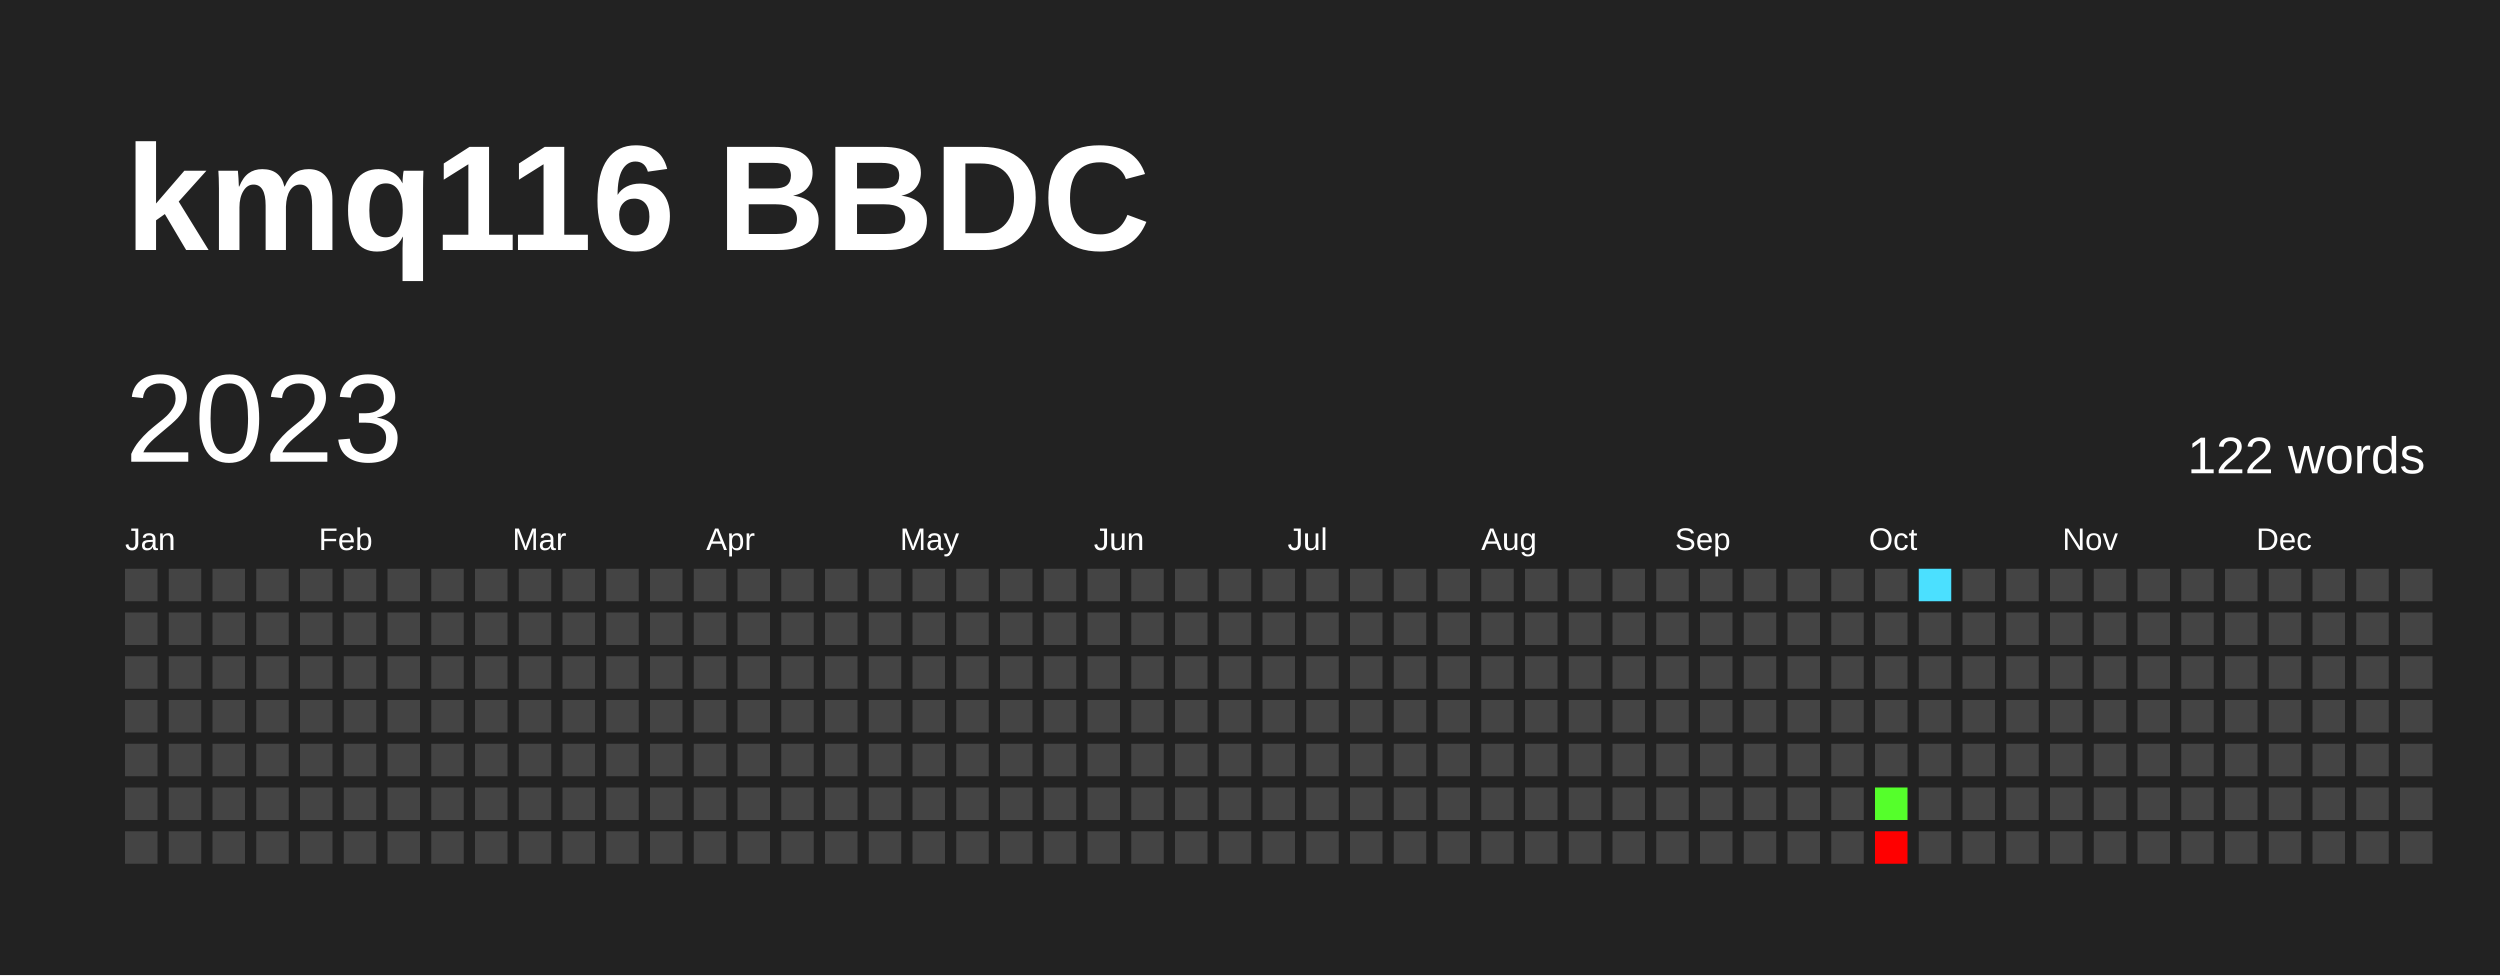
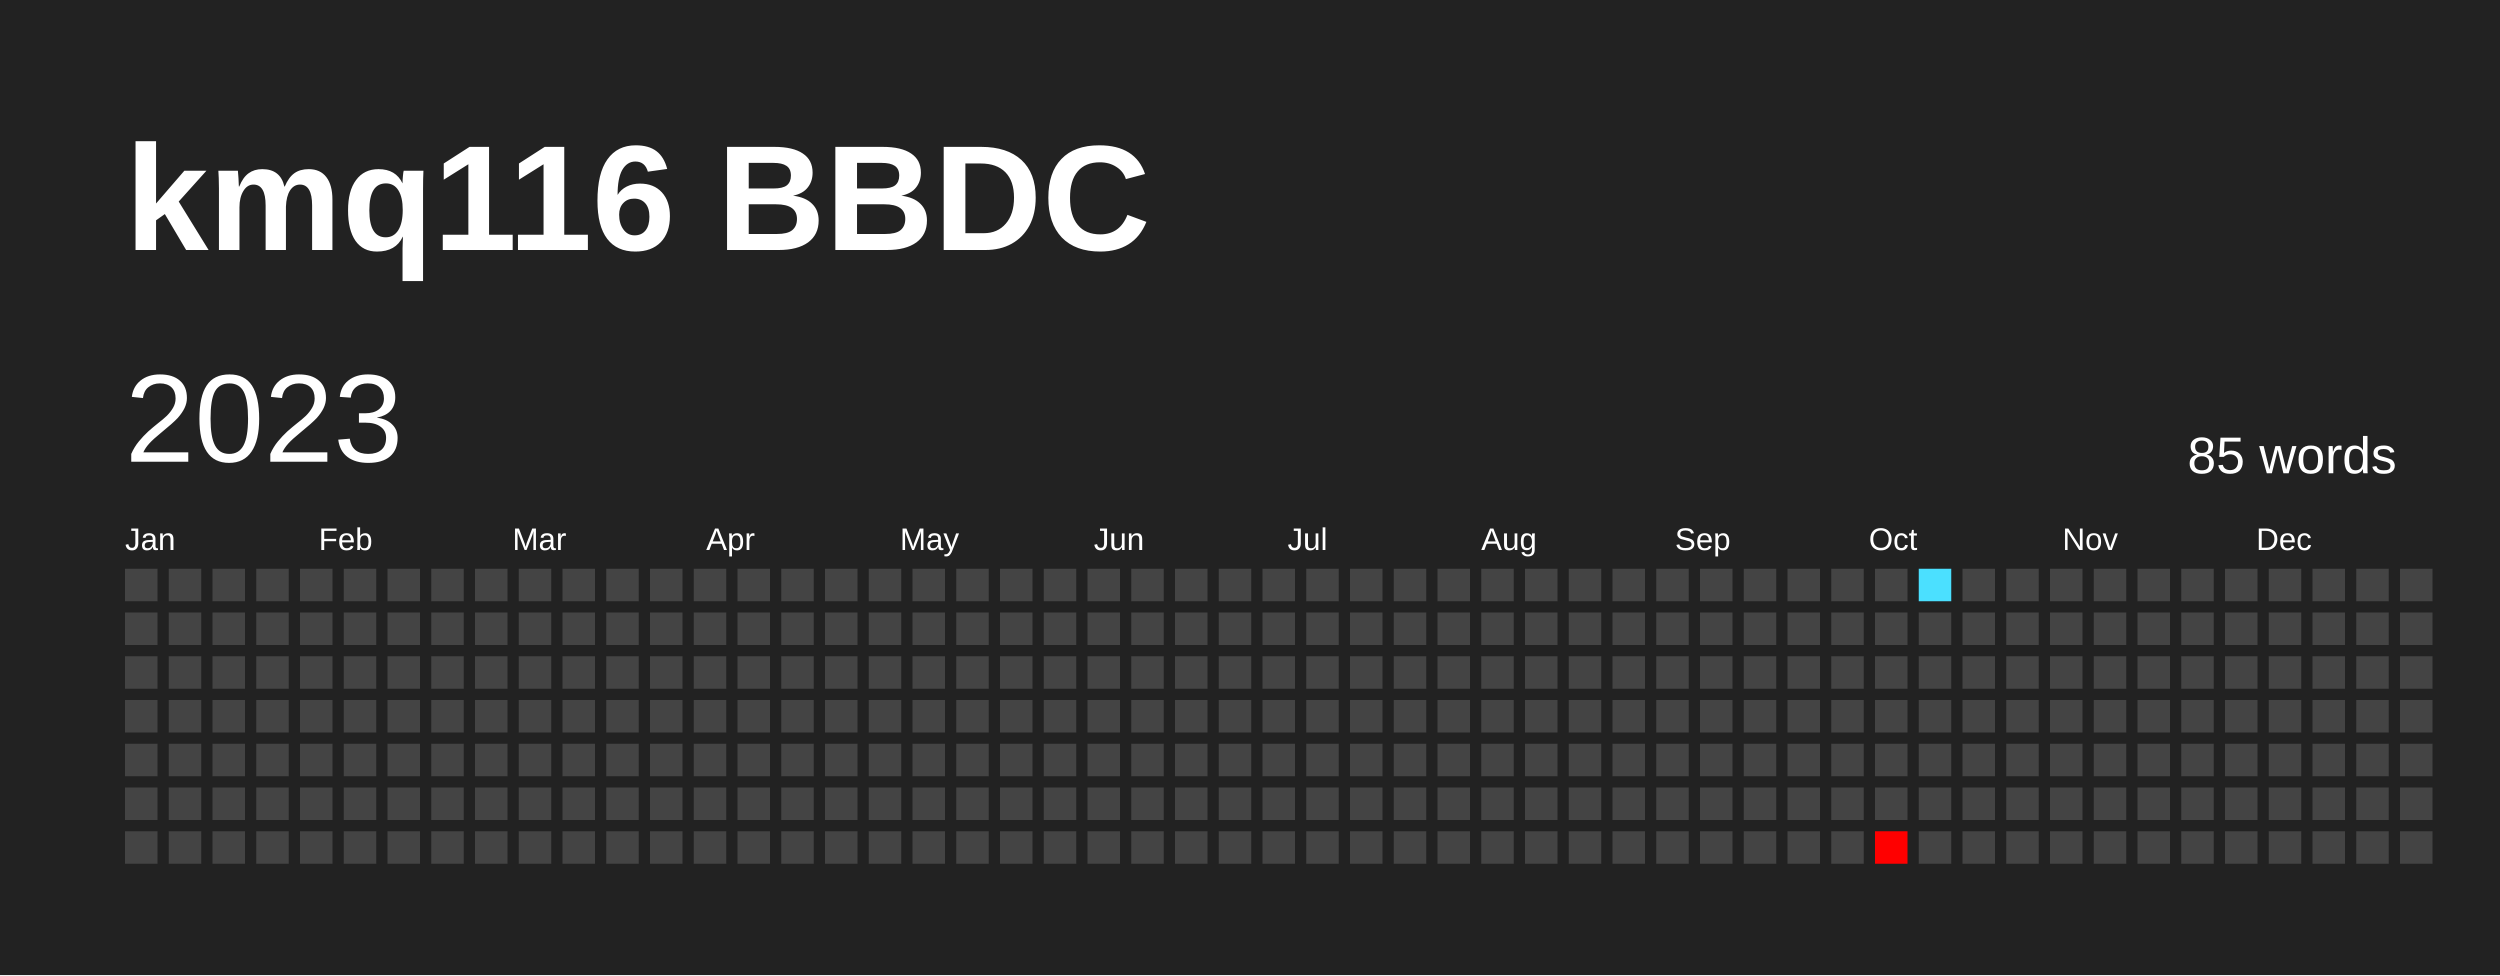
<svg xmlns="http://www.w3.org/2000/svg" baseProfile="full" height="78mm" version="1.1" viewBox="0,0,200,78" width="200mm">
  <defs />
  <rect fill="#222222" height="78" width="200" x="0" y="0" />
  <text fill="#FFFFFF" style="font-size:12px; font-family:Arial; font-weight:bold;" x="10" y="20">kmq116 BBDC</text>
  <text dominant-baseline="hanging" fill="#FFFFFF" style="font-size:10.0px; font-family:Arial;" x="10" y="30">2023</text>
-   <text dominant-baseline="hanging" fill="#FFFFFF" style="font-size:4.125px; font-family:Arial;" x="175" y="35">122 words</text>
+   <text dominant-baseline="hanging" fill="#FFFFFF" style="font-size:4.125px; font-family:Arial;" x="175" y="35">85 words</text>
  <text fill="#FFFFFF" style="font-size:2.5px; font-family:Arial" x="10.0" y="44">Jan</text>
  <text fill="#FFFFFF" style="font-size:2.5px; font-family:Arial" x="25.5" y="44">Feb</text>
  <text fill="#FFFFFF" style="font-size:2.5px; font-family:Arial" x="41.0" y="44">Mar</text>
  <text fill="#FFFFFF" style="font-size:2.5px; font-family:Arial" x="56.5" y="44">Apr</text>
  <text fill="#FFFFFF" style="font-size:2.5px; font-family:Arial" x="72.0" y="44">May</text>
  <text fill="#FFFFFF" style="font-size:2.5px; font-family:Arial" x="87.5" y="44">Jun</text>
  <text fill="#FFFFFF" style="font-size:2.5px; font-family:Arial" x="103.0" y="44">Jul</text>
  <text fill="#FFFFFF" style="font-size:2.5px; font-family:Arial" x="118.5" y="44">Aug</text>
  <text fill="#FFFFFF" style="font-size:2.5px; font-family:Arial" x="134.0" y="44">Sep</text>
  <text fill="#FFFFFF" style="font-size:2.5px; font-family:Arial" x="149.5" y="44">Oct</text>
  <text fill="#FFFFFF" style="font-size:2.5px; font-family:Arial" x="165.0" y="44">Nov</text>
  <text fill="#FFFFFF" style="font-size:2.5px; font-family:Arial" x="180.5" y="44">Dec</text>
  <rect fill="#444444" height="2.6" width="2.6" x="10.0" y="45.5" />
  <rect fill="#444444" height="2.6" width="2.6" x="10.0" y="49.0" />
  <rect fill="#444444" height="2.6" width="2.6" x="10.0" y="52.5" />
  <rect fill="#444444" height="2.6" width="2.6" x="10.0" y="56.0" />
  <rect fill="#444444" height="2.6" width="2.6" x="10.0" y="59.5" />
  <rect fill="#444444" height="2.6" width="2.6" x="10.0" y="63.0" />
  <rect fill="#444444" height="2.6" width="2.6" x="10.0" y="66.5" />
  <rect fill="#444444" height="2.6" width="2.6" x="13.5" y="45.5" />
  <rect fill="#444444" height="2.6" width="2.6" x="13.5" y="49.0" />
  <rect fill="#444444" height="2.6" width="2.6" x="13.5" y="52.5" />
  <rect fill="#444444" height="2.6" width="2.6" x="13.5" y="56.0" />
  <rect fill="#444444" height="2.6" width="2.6" x="13.5" y="59.5" />
  <rect fill="#444444" height="2.6" width="2.6" x="13.5" y="63.0" />
  <rect fill="#444444" height="2.6" width="2.6" x="13.5" y="66.5" />
  <rect fill="#444444" height="2.6" width="2.6" x="17.0" y="45.5" />
  <rect fill="#444444" height="2.6" width="2.6" x="17.0" y="49.0" />
  <rect fill="#444444" height="2.6" width="2.6" x="17.0" y="52.5" />
  <rect fill="#444444" height="2.6" width="2.6" x="17.0" y="56.0" />
  <rect fill="#444444" height="2.6" width="2.6" x="17.0" y="59.5" />
  <rect fill="#444444" height="2.6" width="2.6" x="17.0" y="63.0" />
  <rect fill="#444444" height="2.6" width="2.6" x="17.0" y="66.5" />
  <rect fill="#444444" height="2.6" width="2.6" x="20.5" y="45.5" />
  <rect fill="#444444" height="2.6" width="2.6" x="20.5" y="49.0" />
  <rect fill="#444444" height="2.6" width="2.6" x="20.5" y="52.5" />
  <rect fill="#444444" height="2.6" width="2.6" x="20.5" y="56.0" />
  <rect fill="#444444" height="2.6" width="2.6" x="20.5" y="59.5" />
  <rect fill="#444444" height="2.6" width="2.6" x="20.5" y="63.0" />
  <rect fill="#444444" height="2.6" width="2.6" x="20.5" y="66.5" />
  <rect fill="#444444" height="2.6" width="2.6" x="24.0" y="45.5" />
  <rect fill="#444444" height="2.6" width="2.6" x="24.0" y="49.0" />
  <rect fill="#444444" height="2.6" width="2.6" x="24.0" y="52.5" />
  <rect fill="#444444" height="2.6" width="2.6" x="24.0" y="56.0" />
  <rect fill="#444444" height="2.6" width="2.6" x="24.0" y="59.5" />
  <rect fill="#444444" height="2.6" width="2.6" x="24.0" y="63.0" />
  <rect fill="#444444" height="2.6" width="2.6" x="24.0" y="66.5" />
  <rect fill="#444444" height="2.6" width="2.6" x="27.5" y="45.5" />
  <rect fill="#444444" height="2.6" width="2.6" x="27.5" y="49.0" />
  <rect fill="#444444" height="2.6" width="2.6" x="27.5" y="52.5" />
  <rect fill="#444444" height="2.6" width="2.6" x="27.5" y="56.0" />
  <rect fill="#444444" height="2.6" width="2.6" x="27.5" y="59.5" />
  <rect fill="#444444" height="2.6" width="2.6" x="27.5" y="63.0" />
  <rect fill="#444444" height="2.6" width="2.6" x="27.5" y="66.5" />
  <rect fill="#444444" height="2.6" width="2.6" x="31.0" y="45.5" />
  <rect fill="#444444" height="2.6" width="2.6" x="31.0" y="49.0" />
  <rect fill="#444444" height="2.6" width="2.6" x="31.0" y="52.5" />
  <rect fill="#444444" height="2.6" width="2.6" x="31.0" y="56.0" />
  <rect fill="#444444" height="2.6" width="2.6" x="31.0" y="59.5" />
  <rect fill="#444444" height="2.6" width="2.6" x="31.0" y="63.0" />
  <rect fill="#444444" height="2.6" width="2.6" x="31.0" y="66.5" />
  <rect fill="#444444" height="2.6" width="2.6" x="34.5" y="45.5" />
  <rect fill="#444444" height="2.6" width="2.6" x="34.5" y="49.0" />
  <rect fill="#444444" height="2.6" width="2.6" x="34.5" y="52.5" />
  <rect fill="#444444" height="2.6" width="2.6" x="34.5" y="56.0" />
  <rect fill="#444444" height="2.6" width="2.6" x="34.5" y="59.5" />
  <rect fill="#444444" height="2.6" width="2.6" x="34.5" y="63.0" />
  <rect fill="#444444" height="2.6" width="2.6" x="34.5" y="66.5" />
  <rect fill="#444444" height="2.6" width="2.6" x="38.0" y="45.5" />
  <rect fill="#444444" height="2.6" width="2.6" x="38.0" y="49.0" />
  <rect fill="#444444" height="2.6" width="2.6" x="38.0" y="52.5" />
  <rect fill="#444444" height="2.6" width="2.6" x="38.0" y="56.0" />
  <rect fill="#444444" height="2.6" width="2.6" x="38.0" y="59.5" />
  <rect fill="#444444" height="2.6" width="2.6" x="38.0" y="63.0" />
  <rect fill="#444444" height="2.6" width="2.6" x="38.0" y="66.5" />
  <rect fill="#444444" height="2.6" width="2.6" x="41.5" y="45.5" />
  <rect fill="#444444" height="2.6" width="2.6" x="41.5" y="49.0" />
  <rect fill="#444444" height="2.6" width="2.6" x="41.5" y="52.5" />
  <rect fill="#444444" height="2.6" width="2.6" x="41.5" y="56.0" />
  <rect fill="#444444" height="2.6" width="2.6" x="41.5" y="59.5" />
  <rect fill="#444444" height="2.6" width="2.6" x="41.5" y="63.0" />
  <rect fill="#444444" height="2.6" width="2.6" x="41.5" y="66.5" />
  <rect fill="#444444" height="2.6" width="2.6" x="45.0" y="45.5" />
  <rect fill="#444444" height="2.6" width="2.6" x="45.0" y="49.0" />
  <rect fill="#444444" height="2.6" width="2.6" x="45.0" y="52.5" />
  <rect fill="#444444" height="2.6" width="2.6" x="45.0" y="56.0" />
  <rect fill="#444444" height="2.6" width="2.6" x="45.0" y="59.5" />
  <rect fill="#444444" height="2.6" width="2.6" x="45.0" y="63.0" />
  <rect fill="#444444" height="2.6" width="2.6" x="45.0" y="66.5" />
  <rect fill="#444444" height="2.6" width="2.6" x="48.5" y="45.5" />
  <rect fill="#444444" height="2.6" width="2.6" x="48.5" y="49.0" />
  <rect fill="#444444" height="2.6" width="2.6" x="48.5" y="52.5" />
  <rect fill="#444444" height="2.6" width="2.6" x="48.5" y="56.0" />
  <rect fill="#444444" height="2.6" width="2.6" x="48.5" y="59.5" />
  <rect fill="#444444" height="2.6" width="2.6" x="48.5" y="63.0" />
  <rect fill="#444444" height="2.6" width="2.6" x="48.5" y="66.5" />
  <rect fill="#444444" height="2.6" width="2.6" x="52.0" y="45.5" />
  <rect fill="#444444" height="2.6" width="2.6" x="52.0" y="49.0" />
  <rect fill="#444444" height="2.6" width="2.6" x="52.0" y="52.5" />
  <rect fill="#444444" height="2.6" width="2.6" x="52.0" y="56.0" />
  <rect fill="#444444" height="2.6" width="2.6" x="52.0" y="59.5" />
  <rect fill="#444444" height="2.6" width="2.6" x="52.0" y="63.0" />
  <rect fill="#444444" height="2.6" width="2.6" x="52.0" y="66.5" />
  <rect fill="#444444" height="2.6" width="2.6" x="55.5" y="45.5" />
  <rect fill="#444444" height="2.6" width="2.6" x="55.5" y="49.0" />
  <rect fill="#444444" height="2.6" width="2.6" x="55.5" y="52.5" />
  <rect fill="#444444" height="2.6" width="2.6" x="55.5" y="56.0" />
  <rect fill="#444444" height="2.6" width="2.6" x="55.5" y="59.5" />
  <rect fill="#444444" height="2.6" width="2.6" x="55.5" y="63.0" />
  <rect fill="#444444" height="2.6" width="2.6" x="55.5" y="66.5" />
  <rect fill="#444444" height="2.6" width="2.6" x="59.0" y="45.5" />
  <rect fill="#444444" height="2.6" width="2.6" x="59.0" y="49.0" />
  <rect fill="#444444" height="2.6" width="2.6" x="59.0" y="52.5" />
  <rect fill="#444444" height="2.6" width="2.6" x="59.0" y="56.0" />
  <rect fill="#444444" height="2.6" width="2.6" x="59.0" y="59.5" />
  <rect fill="#444444" height="2.6" width="2.6" x="59.0" y="63.0" />
  <rect fill="#444444" height="2.6" width="2.6" x="59.0" y="66.5" />
  <rect fill="#444444" height="2.6" width="2.6" x="62.5" y="45.5" />
  <rect fill="#444444" height="2.6" width="2.6" x="62.5" y="49.0" />
  <rect fill="#444444" height="2.6" width="2.6" x="62.5" y="52.5" />
  <rect fill="#444444" height="2.6" width="2.6" x="62.5" y="56.0" />
  <rect fill="#444444" height="2.6" width="2.6" x="62.5" y="59.5" />
  <rect fill="#444444" height="2.6" width="2.6" x="62.5" y="63.0" />
  <rect fill="#444444" height="2.6" width="2.6" x="62.5" y="66.5" />
  <rect fill="#444444" height="2.6" width="2.6" x="66.0" y="45.5" />
  <rect fill="#444444" height="2.6" width="2.6" x="66.0" y="49.0" />
  <rect fill="#444444" height="2.6" width="2.6" x="66.0" y="52.5" />
  <rect fill="#444444" height="2.6" width="2.6" x="66.0" y="56.0" />
  <rect fill="#444444" height="2.6" width="2.6" x="66.0" y="59.5" />
  <rect fill="#444444" height="2.6" width="2.6" x="66.0" y="63.0" />
  <rect fill="#444444" height="2.6" width="2.6" x="66.0" y="66.5" />
  <rect fill="#444444" height="2.6" width="2.6" x="69.5" y="45.5" />
  <rect fill="#444444" height="2.6" width="2.6" x="69.5" y="49.0" />
  <rect fill="#444444" height="2.6" width="2.6" x="69.5" y="52.5" />
  <rect fill="#444444" height="2.6" width="2.6" x="69.5" y="56.0" />
  <rect fill="#444444" height="2.6" width="2.6" x="69.5" y="59.5" />
  <rect fill="#444444" height="2.6" width="2.6" x="69.5" y="63.0" />
  <rect fill="#444444" height="2.6" width="2.6" x="69.5" y="66.5" />
  <rect fill="#444444" height="2.6" width="2.6" x="73.0" y="45.5" />
  <rect fill="#444444" height="2.6" width="2.6" x="73.0" y="49.0" />
  <rect fill="#444444" height="2.6" width="2.6" x="73.0" y="52.5" />
  <rect fill="#444444" height="2.6" width="2.6" x="73.0" y="56.0" />
  <rect fill="#444444" height="2.6" width="2.6" x="73.0" y="59.5" />
  <rect fill="#444444" height="2.6" width="2.6" x="73.0" y="63.0" />
  <rect fill="#444444" height="2.6" width="2.6" x="73.0" y="66.5" />
  <rect fill="#444444" height="2.6" width="2.6" x="76.5" y="45.5" />
  <rect fill="#444444" height="2.6" width="2.6" x="76.5" y="49.0" />
  <rect fill="#444444" height="2.6" width="2.6" x="76.5" y="52.5" />
  <rect fill="#444444" height="2.6" width="2.6" x="76.5" y="56.0" />
  <rect fill="#444444" height="2.6" width="2.6" x="76.5" y="59.5" />
  <rect fill="#444444" height="2.6" width="2.6" x="76.5" y="63.0" />
  <rect fill="#444444" height="2.6" width="2.6" x="76.5" y="66.5" />
  <rect fill="#444444" height="2.6" width="2.6" x="80.0" y="45.5" />
  <rect fill="#444444" height="2.6" width="2.6" x="80.0" y="49.0" />
  <rect fill="#444444" height="2.6" width="2.6" x="80.0" y="52.5" />
  <rect fill="#444444" height="2.6" width="2.6" x="80.0" y="56.0" />
  <rect fill="#444444" height="2.6" width="2.6" x="80.0" y="59.5" />
  <rect fill="#444444" height="2.6" width="2.6" x="80.0" y="63.0" />
  <rect fill="#444444" height="2.6" width="2.6" x="80.0" y="66.5" />
  <rect fill="#444444" height="2.6" width="2.6" x="83.5" y="45.5" />
  <rect fill="#444444" height="2.6" width="2.6" x="83.5" y="49.0" />
  <rect fill="#444444" height="2.6" width="2.6" x="83.5" y="52.5" />
  <rect fill="#444444" height="2.6" width="2.6" x="83.5" y="56.0" />
  <rect fill="#444444" height="2.6" width="2.6" x="83.5" y="59.5" />
  <rect fill="#444444" height="2.6" width="2.6" x="83.5" y="63.0" />
  <rect fill="#444444" height="2.6" width="2.6" x="83.5" y="66.5" />
  <rect fill="#444444" height="2.6" width="2.6" x="87.0" y="45.5" />
  <rect fill="#444444" height="2.6" width="2.6" x="87.0" y="49.0" />
  <rect fill="#444444" height="2.6" width="2.6" x="87.0" y="52.5" />
  <rect fill="#444444" height="2.6" width="2.6" x="87.0" y="56.0" />
  <rect fill="#444444" height="2.6" width="2.6" x="87.0" y="59.5" />
  <rect fill="#444444" height="2.6" width="2.6" x="87.0" y="63.0" />
  <rect fill="#444444" height="2.6" width="2.6" x="87.0" y="66.5" />
  <rect fill="#444444" height="2.6" width="2.6" x="90.5" y="45.5" />
  <rect fill="#444444" height="2.6" width="2.6" x="90.5" y="49.0" />
  <rect fill="#444444" height="2.6" width="2.6" x="90.5" y="52.5" />
  <rect fill="#444444" height="2.6" width="2.6" x="90.5" y="56.0" />
  <rect fill="#444444" height="2.6" width="2.6" x="90.5" y="59.5" />
  <rect fill="#444444" height="2.6" width="2.6" x="90.5" y="63.0" />
  <rect fill="#444444" height="2.6" width="2.6" x="90.5" y="66.5" />
  <rect fill="#444444" height="2.6" width="2.6" x="94.0" y="45.5" />
  <rect fill="#444444" height="2.6" width="2.6" x="94.0" y="49.0" />
  <rect fill="#444444" height="2.6" width="2.6" x="94.0" y="52.5" />
  <rect fill="#444444" height="2.6" width="2.6" x="94.0" y="56.0" />
  <rect fill="#444444" height="2.6" width="2.6" x="94.0" y="59.5" />
  <rect fill="#444444" height="2.6" width="2.6" x="94.0" y="63.0" />
  <rect fill="#444444" height="2.6" width="2.6" x="94.0" y="66.5" />
  <rect fill="#444444" height="2.6" width="2.6" x="97.5" y="45.5" />
  <rect fill="#444444" height="2.6" width="2.6" x="97.5" y="49.0" />
  <rect fill="#444444" height="2.6" width="2.6" x="97.5" y="52.5" />
  <rect fill="#444444" height="2.6" width="2.6" x="97.5" y="56.0" />
  <rect fill="#444444" height="2.6" width="2.6" x="97.5" y="59.5" />
  <rect fill="#444444" height="2.6" width="2.6" x="97.5" y="63.0" />
  <rect fill="#444444" height="2.6" width="2.6" x="97.5" y="66.5" />
  <rect fill="#444444" height="2.6" width="2.6" x="101.0" y="45.5" />
  <rect fill="#444444" height="2.6" width="2.6" x="101.0" y="49.0" />
  <rect fill="#444444" height="2.6" width="2.6" x="101.0" y="52.5" />
  <rect fill="#444444" height="2.6" width="2.6" x="101.0" y="56.0" />
  <rect fill="#444444" height="2.6" width="2.6" x="101.0" y="59.5" />
  <rect fill="#444444" height="2.6" width="2.6" x="101.0" y="63.0" />
  <rect fill="#444444" height="2.6" width="2.6" x="101.0" y="66.5" />
  <rect fill="#444444" height="2.6" width="2.6" x="104.5" y="45.5" />
  <rect fill="#444444" height="2.6" width="2.6" x="104.5" y="49.0" />
  <rect fill="#444444" height="2.6" width="2.6" x="104.5" y="52.5" />
  <rect fill="#444444" height="2.6" width="2.6" x="104.5" y="56.0" />
  <rect fill="#444444" height="2.6" width="2.6" x="104.5" y="59.5" />
  <rect fill="#444444" height="2.6" width="2.6" x="104.5" y="63.0" />
  <rect fill="#444444" height="2.6" width="2.6" x="104.5" y="66.5" />
  <rect fill="#444444" height="2.6" width="2.6" x="108.0" y="45.5" />
  <rect fill="#444444" height="2.6" width="2.6" x="108.0" y="49.0" />
  <rect fill="#444444" height="2.6" width="2.6" x="108.0" y="52.5" />
  <rect fill="#444444" height="2.6" width="2.6" x="108.0" y="56.0" />
  <rect fill="#444444" height="2.6" width="2.6" x="108.0" y="59.5" />
  <rect fill="#444444" height="2.6" width="2.6" x="108.0" y="63.0" />
  <rect fill="#444444" height="2.6" width="2.6" x="108.0" y="66.5" />
  <rect fill="#444444" height="2.6" width="2.6" x="111.5" y="45.5" />
  <rect fill="#444444" height="2.6" width="2.6" x="111.5" y="49.0" />
  <rect fill="#444444" height="2.6" width="2.6" x="111.5" y="52.5" />
  <rect fill="#444444" height="2.6" width="2.6" x="111.5" y="56.0" />
  <rect fill="#444444" height="2.6" width="2.6" x="111.5" y="59.5" />
  <rect fill="#444444" height="2.6" width="2.6" x="111.5" y="63.0" />
  <rect fill="#444444" height="2.6" width="2.6" x="111.5" y="66.5" />
  <rect fill="#444444" height="2.6" width="2.6" x="115.0" y="45.5" />
  <rect fill="#444444" height="2.6" width="2.6" x="115.0" y="49.0" />
  <rect fill="#444444" height="2.6" width="2.6" x="115.0" y="52.5" />
  <rect fill="#444444" height="2.6" width="2.6" x="115.0" y="56.0" />
  <rect fill="#444444" height="2.6" width="2.6" x="115.0" y="59.5" />
  <rect fill="#444444" height="2.6" width="2.6" x="115.0" y="63.0" />
  <rect fill="#444444" height="2.6" width="2.6" x="115.0" y="66.5" />
  <rect fill="#444444" height="2.6" width="2.6" x="118.5" y="45.5" />
  <rect fill="#444444" height="2.6" width="2.6" x="118.5" y="49.0" />
  <rect fill="#444444" height="2.6" width="2.6" x="118.5" y="52.5" />
  <rect fill="#444444" height="2.6" width="2.6" x="118.5" y="56.0" />
  <rect fill="#444444" height="2.6" width="2.6" x="118.5" y="59.5" />
  <rect fill="#444444" height="2.6" width="2.6" x="118.5" y="63.0" />
  <rect fill="#444444" height="2.6" width="2.6" x="118.5" y="66.5" />
  <rect fill="#444444" height="2.6" width="2.6" x="122.0" y="45.5" />
  <rect fill="#444444" height="2.6" width="2.6" x="122.0" y="49.0" />
  <rect fill="#444444" height="2.6" width="2.6" x="122.0" y="52.5" />
  <rect fill="#444444" height="2.6" width="2.6" x="122.0" y="56.0" />
  <rect fill="#444444" height="2.6" width="2.6" x="122.0" y="59.5" />
  <rect fill="#444444" height="2.6" width="2.6" x="122.0" y="63.0" />
  <rect fill="#444444" height="2.6" width="2.6" x="122.0" y="66.5" />
  <rect fill="#444444" height="2.6" width="2.6" x="125.5" y="45.5" />
  <rect fill="#444444" height="2.6" width="2.6" x="125.5" y="49.0" />
  <rect fill="#444444" height="2.6" width="2.6" x="125.5" y="52.5" />
  <rect fill="#444444" height="2.6" width="2.6" x="125.5" y="56.0" />
  <rect fill="#444444" height="2.6" width="2.6" x="125.5" y="59.5" />
  <rect fill="#444444" height="2.6" width="2.6" x="125.5" y="63.0" />
  <rect fill="#444444" height="2.6" width="2.6" x="125.5" y="66.5" />
  <rect fill="#444444" height="2.6" width="2.6" x="129.0" y="45.5" />
  <rect fill="#444444" height="2.6" width="2.6" x="129.0" y="49.0" />
  <rect fill="#444444" height="2.6" width="2.6" x="129.0" y="52.5" />
  <rect fill="#444444" height="2.6" width="2.6" x="129.0" y="56.0" />
  <rect fill="#444444" height="2.6" width="2.6" x="129.0" y="59.5" />
  <rect fill="#444444" height="2.6" width="2.6" x="129.0" y="63.0" />
  <rect fill="#444444" height="2.6" width="2.6" x="129.0" y="66.5" />
  <rect fill="#444444" height="2.6" width="2.6" x="132.5" y="45.5" />
  <rect fill="#444444" height="2.6" width="2.6" x="132.5" y="49.0" />
  <rect fill="#444444" height="2.6" width="2.6" x="132.5" y="52.5" />
  <rect fill="#444444" height="2.6" width="2.6" x="132.5" y="56.0" />
  <rect fill="#444444" height="2.6" width="2.6" x="132.5" y="59.5" />
  <rect fill="#444444" height="2.6" width="2.6" x="132.5" y="63.0" />
  <rect fill="#444444" height="2.6" width="2.6" x="132.5" y="66.5" />
  <rect fill="#444444" height="2.6" width="2.6" x="136.0" y="45.5" />
  <rect fill="#444444" height="2.6" width="2.6" x="136.0" y="49.0" />
  <rect fill="#444444" height="2.6" width="2.6" x="136.0" y="52.5" />
  <rect fill="#444444" height="2.6" width="2.6" x="136.0" y="56.0" />
  <rect fill="#444444" height="2.6" width="2.6" x="136.0" y="59.5" />
  <rect fill="#444444" height="2.6" width="2.6" x="136.0" y="63.0" />
  <rect fill="#444444" height="2.6" width="2.6" x="136.0" y="66.5" />
  <rect fill="#444444" height="2.6" width="2.6" x="139.5" y="45.5" />
  <rect fill="#444444" height="2.6" width="2.6" x="139.5" y="49.0" />
  <rect fill="#444444" height="2.6" width="2.6" x="139.5" y="52.5" />
  <rect fill="#444444" height="2.6" width="2.6" x="139.5" y="56.0" />
  <rect fill="#444444" height="2.6" width="2.6" x="139.5" y="59.5" />
  <rect fill="#444444" height="2.6" width="2.6" x="139.5" y="63.0" />
  <rect fill="#444444" height="2.6" width="2.6" x="139.5" y="66.5" />
  <rect fill="#444444" height="2.6" width="2.6" x="143.0" y="45.5" />
  <rect fill="#444444" height="2.6" width="2.6" x="143.0" y="49.0" />
  <rect fill="#444444" height="2.6" width="2.6" x="143.0" y="52.5" />
  <rect fill="#444444" height="2.6" width="2.6" x="143.0" y="56.0" />
  <rect fill="#444444" height="2.6" width="2.6" x="143.0" y="59.5" />
  <rect fill="#444444" height="2.6" width="2.6" x="143.0" y="63.0" />
  <rect fill="#444444" height="2.6" width="2.6" x="143.0" y="66.5" />
  <rect fill="#444444" height="2.6" width="2.6" x="146.5" y="45.5" />
  <rect fill="#444444" height="2.6" width="2.6" x="146.5" y="49.0" />
  <rect fill="#444444" height="2.6" width="2.6" x="146.5" y="52.5" />
  <rect fill="#444444" height="2.6" width="2.6" x="146.5" y="56.0" />
  <rect fill="#444444" height="2.6" width="2.6" x="146.5" y="59.5" />
  <rect fill="#444444" height="2.6" width="2.6" x="146.5" y="63.0" />
  <rect fill="#444444" height="2.6" width="2.6" x="146.5" y="66.5" />
  <rect fill="#444444" height="2.6" width="2.6" x="150.0" y="45.5" />
  <rect fill="#444444" height="2.6" width="2.6" x="150.0" y="49.0" />
  <rect fill="#444444" height="2.6" width="2.6" x="150.0" y="52.5" />
  <rect fill="#444444" height="2.6" width="2.6" x="150.0" y="56.0" />
  <rect fill="#444444" height="2.6" width="2.6" x="150.0" y="59.5" />
-   <rect fill="#55ff2b" height="2.6" width="2.6" x="150.0" y="63.0" />
+   <rect fill="#444444" height="2.6" width="2.6" x="150.0" y="63.0" />
  <rect fill="red" height="2.6" width="2.6" x="150.0" y="66.5" />
  <rect fill="#4be0ff" height="2.6" width="2.6" x="153.5" y="45.5" />
  <rect fill="#444444" height="2.6" width="2.6" x="153.5" y="49.0" />
  <rect fill="#444444" height="2.6" width="2.6" x="153.5" y="52.5" />
  <rect fill="#444444" height="2.6" width="2.6" x="153.5" y="56.0" />
  <rect fill="#444444" height="2.6" width="2.6" x="153.5" y="59.5" />
  <rect fill="#444444" height="2.6" width="2.6" x="153.5" y="63.0" />
  <rect fill="#444444" height="2.6" width="2.6" x="153.5" y="66.5" />
  <rect fill="#444444" height="2.6" width="2.6" x="157.0" y="45.5" />
  <rect fill="#444444" height="2.6" width="2.6" x="157.0" y="49.0" />
  <rect fill="#444444" height="2.6" width="2.6" x="157.0" y="52.5" />
  <rect fill="#444444" height="2.6" width="2.6" x="157.0" y="56.0" />
  <rect fill="#444444" height="2.6" width="2.6" x="157.0" y="59.5" />
  <rect fill="#444444" height="2.6" width="2.6" x="157.0" y="63.0" />
  <rect fill="#444444" height="2.6" width="2.6" x="157.0" y="66.5" />
  <rect fill="#444444" height="2.6" width="2.6" x="160.5" y="45.5" />
  <rect fill="#444444" height="2.6" width="2.6" x="160.5" y="49.0" />
  <rect fill="#444444" height="2.6" width="2.6" x="160.5" y="52.5" />
  <rect fill="#444444" height="2.6" width="2.6" x="160.5" y="56.0" />
  <rect fill="#444444" height="2.6" width="2.6" x="160.5" y="59.5" />
  <rect fill="#444444" height="2.6" width="2.6" x="160.5" y="63.0" />
  <rect fill="#444444" height="2.6" width="2.6" x="160.5" y="66.5" />
  <rect fill="#444444" height="2.6" width="2.6" x="164.0" y="45.5" />
  <rect fill="#444444" height="2.6" width="2.6" x="164.0" y="49.0" />
  <rect fill="#444444" height="2.6" width="2.6" x="164.0" y="52.5" />
  <rect fill="#444444" height="2.6" width="2.6" x="164.0" y="56.0" />
  <rect fill="#444444" height="2.6" width="2.6" x="164.0" y="59.5" />
  <rect fill="#444444" height="2.6" width="2.6" x="164.0" y="63.0" />
  <rect fill="#444444" height="2.6" width="2.6" x="164.0" y="66.5" />
  <rect fill="#444444" height="2.6" width="2.6" x="167.5" y="45.5" />
  <rect fill="#444444" height="2.6" width="2.6" x="167.5" y="49.0" />
  <rect fill="#444444" height="2.6" width="2.6" x="167.5" y="52.5" />
  <rect fill="#444444" height="2.6" width="2.6" x="167.5" y="56.0" />
  <rect fill="#444444" height="2.6" width="2.6" x="167.5" y="59.5" />
  <rect fill="#444444" height="2.6" width="2.6" x="167.5" y="63.0" />
  <rect fill="#444444" height="2.6" width="2.6" x="167.5" y="66.5" />
  <rect fill="#444444" height="2.6" width="2.6" x="171.0" y="45.5" />
  <rect fill="#444444" height="2.6" width="2.6" x="171.0" y="49.0" />
  <rect fill="#444444" height="2.6" width="2.6" x="171.0" y="52.5" />
  <rect fill="#444444" height="2.6" width="2.6" x="171.0" y="56.0" />
  <rect fill="#444444" height="2.6" width="2.6" x="171.0" y="59.5" />
  <rect fill="#444444" height="2.6" width="2.6" x="171.0" y="63.0" />
  <rect fill="#444444" height="2.6" width="2.6" x="171.0" y="66.5" />
  <rect fill="#444444" height="2.6" width="2.6" x="174.5" y="45.5" />
  <rect fill="#444444" height="2.6" width="2.6" x="174.5" y="49.0" />
  <rect fill="#444444" height="2.6" width="2.6" x="174.5" y="52.5" />
  <rect fill="#444444" height="2.6" width="2.6" x="174.5" y="56.0" />
  <rect fill="#444444" height="2.6" width="2.6" x="174.5" y="59.5" />
  <rect fill="#444444" height="2.6" width="2.6" x="174.5" y="63.0" />
  <rect fill="#444444" height="2.6" width="2.6" x="174.5" y="66.5" />
  <rect fill="#444444" height="2.6" width="2.6" x="178.0" y="45.5" />
  <rect fill="#444444" height="2.6" width="2.6" x="178.0" y="49.0" />
  <rect fill="#444444" height="2.6" width="2.6" x="178.0" y="52.5" />
  <rect fill="#444444" height="2.6" width="2.6" x="178.0" y="56.0" />
  <rect fill="#444444" height="2.6" width="2.6" x="178.0" y="59.5" />
  <rect fill="#444444" height="2.6" width="2.6" x="178.0" y="63.0" />
  <rect fill="#444444" height="2.6" width="2.6" x="178.0" y="66.5" />
  <rect fill="#444444" height="2.6" width="2.6" x="181.5" y="45.5" />
  <rect fill="#444444" height="2.6" width="2.6" x="181.5" y="49.0" />
  <rect fill="#444444" height="2.6" width="2.6" x="181.5" y="52.5" />
  <rect fill="#444444" height="2.6" width="2.6" x="181.5" y="56.0" />
  <rect fill="#444444" height="2.6" width="2.6" x="181.5" y="59.5" />
  <rect fill="#444444" height="2.6" width="2.6" x="181.5" y="63.0" />
  <rect fill="#444444" height="2.6" width="2.6" x="181.5" y="66.5" />
  <rect fill="#444444" height="2.6" width="2.6" x="185.0" y="45.5" />
  <rect fill="#444444" height="2.6" width="2.6" x="185.0" y="49.0" />
  <rect fill="#444444" height="2.6" width="2.6" x="185.0" y="52.5" />
  <rect fill="#444444" height="2.6" width="2.6" x="185.0" y="56.0" />
  <rect fill="#444444" height="2.6" width="2.6" x="185.0" y="59.5" />
  <rect fill="#444444" height="2.6" width="2.6" x="185.0" y="63.0" />
  <rect fill="#444444" height="2.6" width="2.6" x="185.0" y="66.5" />
  <rect fill="#444444" height="2.6" width="2.6" x="188.5" y="45.5" />
  <rect fill="#444444" height="2.6" width="2.6" x="188.5" y="49.0" />
  <rect fill="#444444" height="2.6" width="2.6" x="188.5" y="52.5" />
  <rect fill="#444444" height="2.6" width="2.6" x="188.5" y="56.0" />
  <rect fill="#444444" height="2.6" width="2.6" x="188.5" y="59.5" />
  <rect fill="#444444" height="2.6" width="2.6" x="188.5" y="63.0" />
  <rect fill="#444444" height="2.6" width="2.6" x="188.5" y="66.5" />
  <rect fill="#444444" height="2.6" width="2.6" x="192.0" y="45.5" />
  <rect fill="#444444" height="2.6" width="2.6" x="192.0" y="49.0" />
  <rect fill="#444444" height="2.6" width="2.6" x="192.0" y="52.5" />
  <rect fill="#444444" height="2.6" width="2.6" x="192.0" y="56.0" />
  <rect fill="#444444" height="2.6" width="2.6" x="192.0" y="59.5" />
  <rect fill="#444444" height="2.6" width="2.6" x="192.0" y="63.0" />
  <rect fill="#444444" height="2.6" width="2.6" x="192.0" y="66.5" />
</svg>
